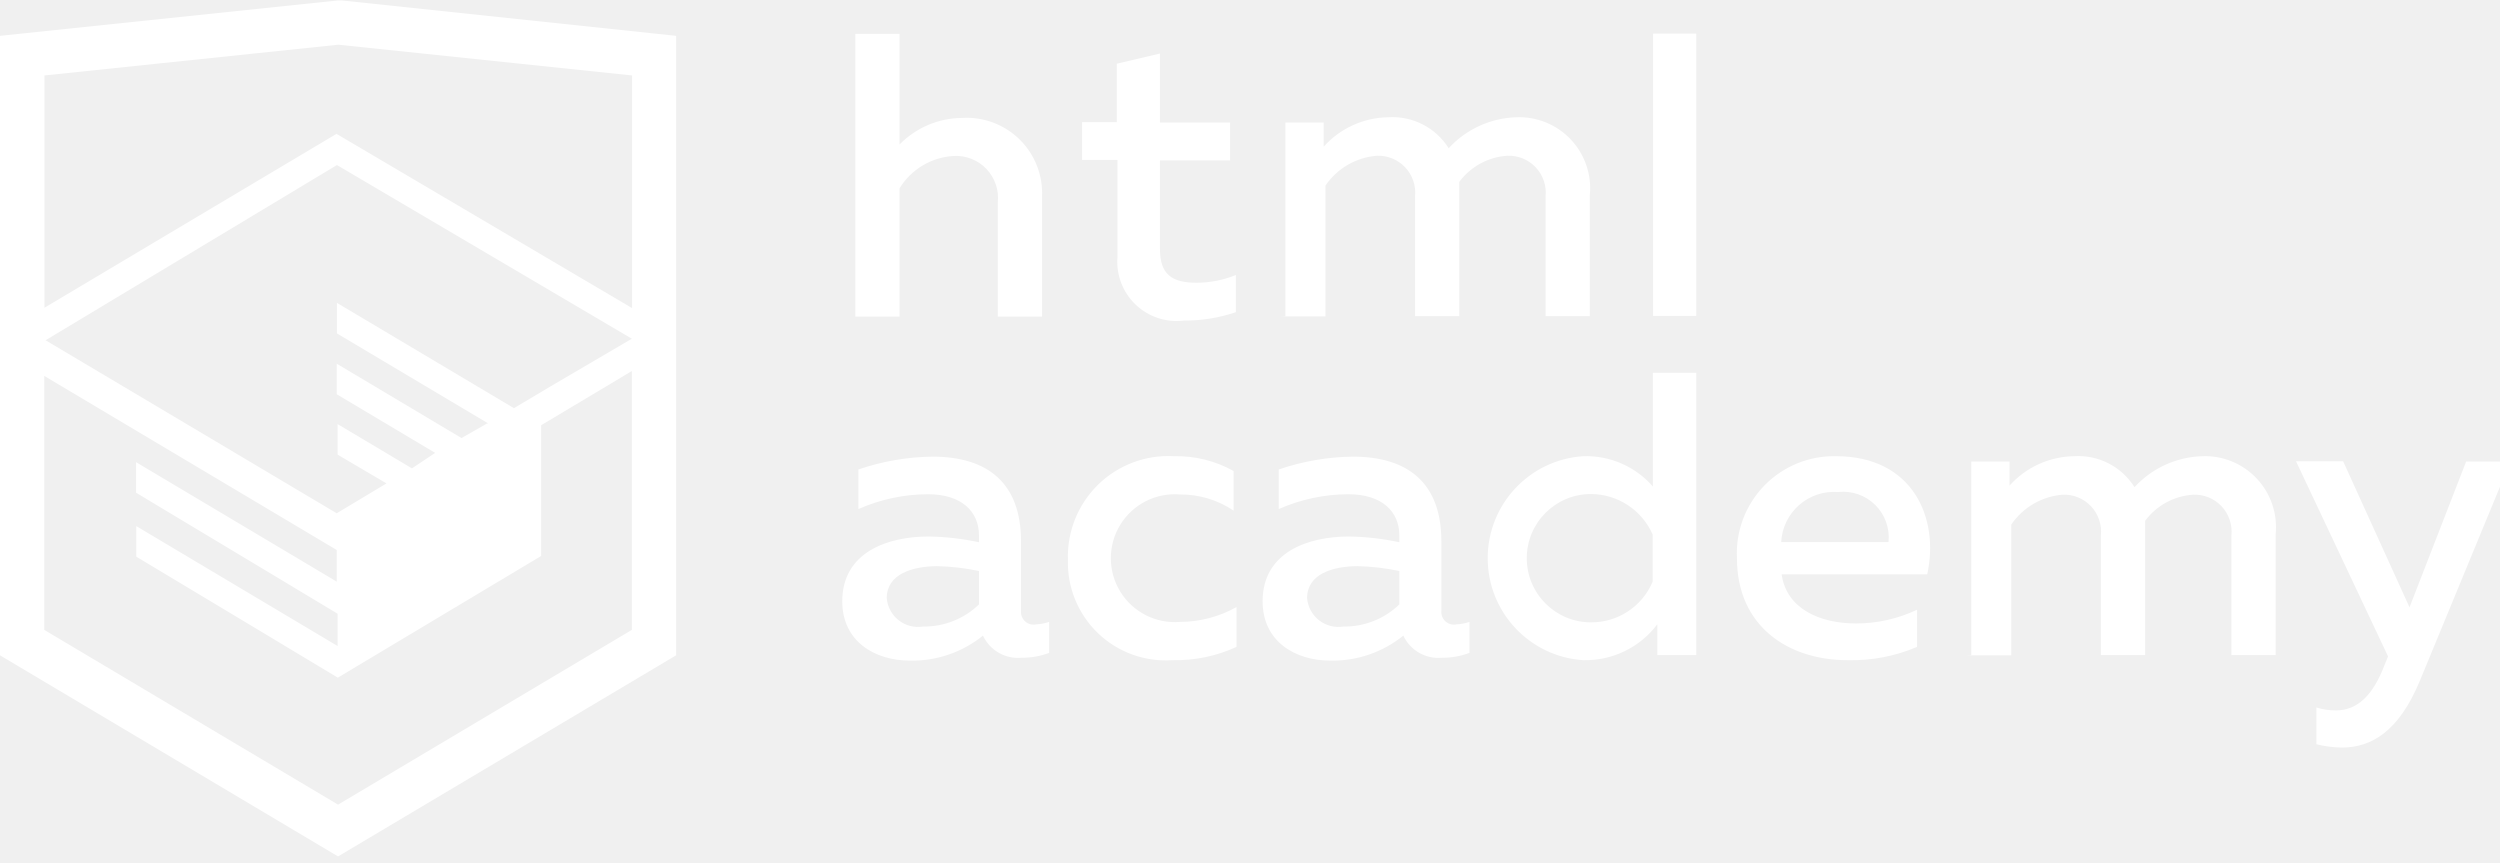
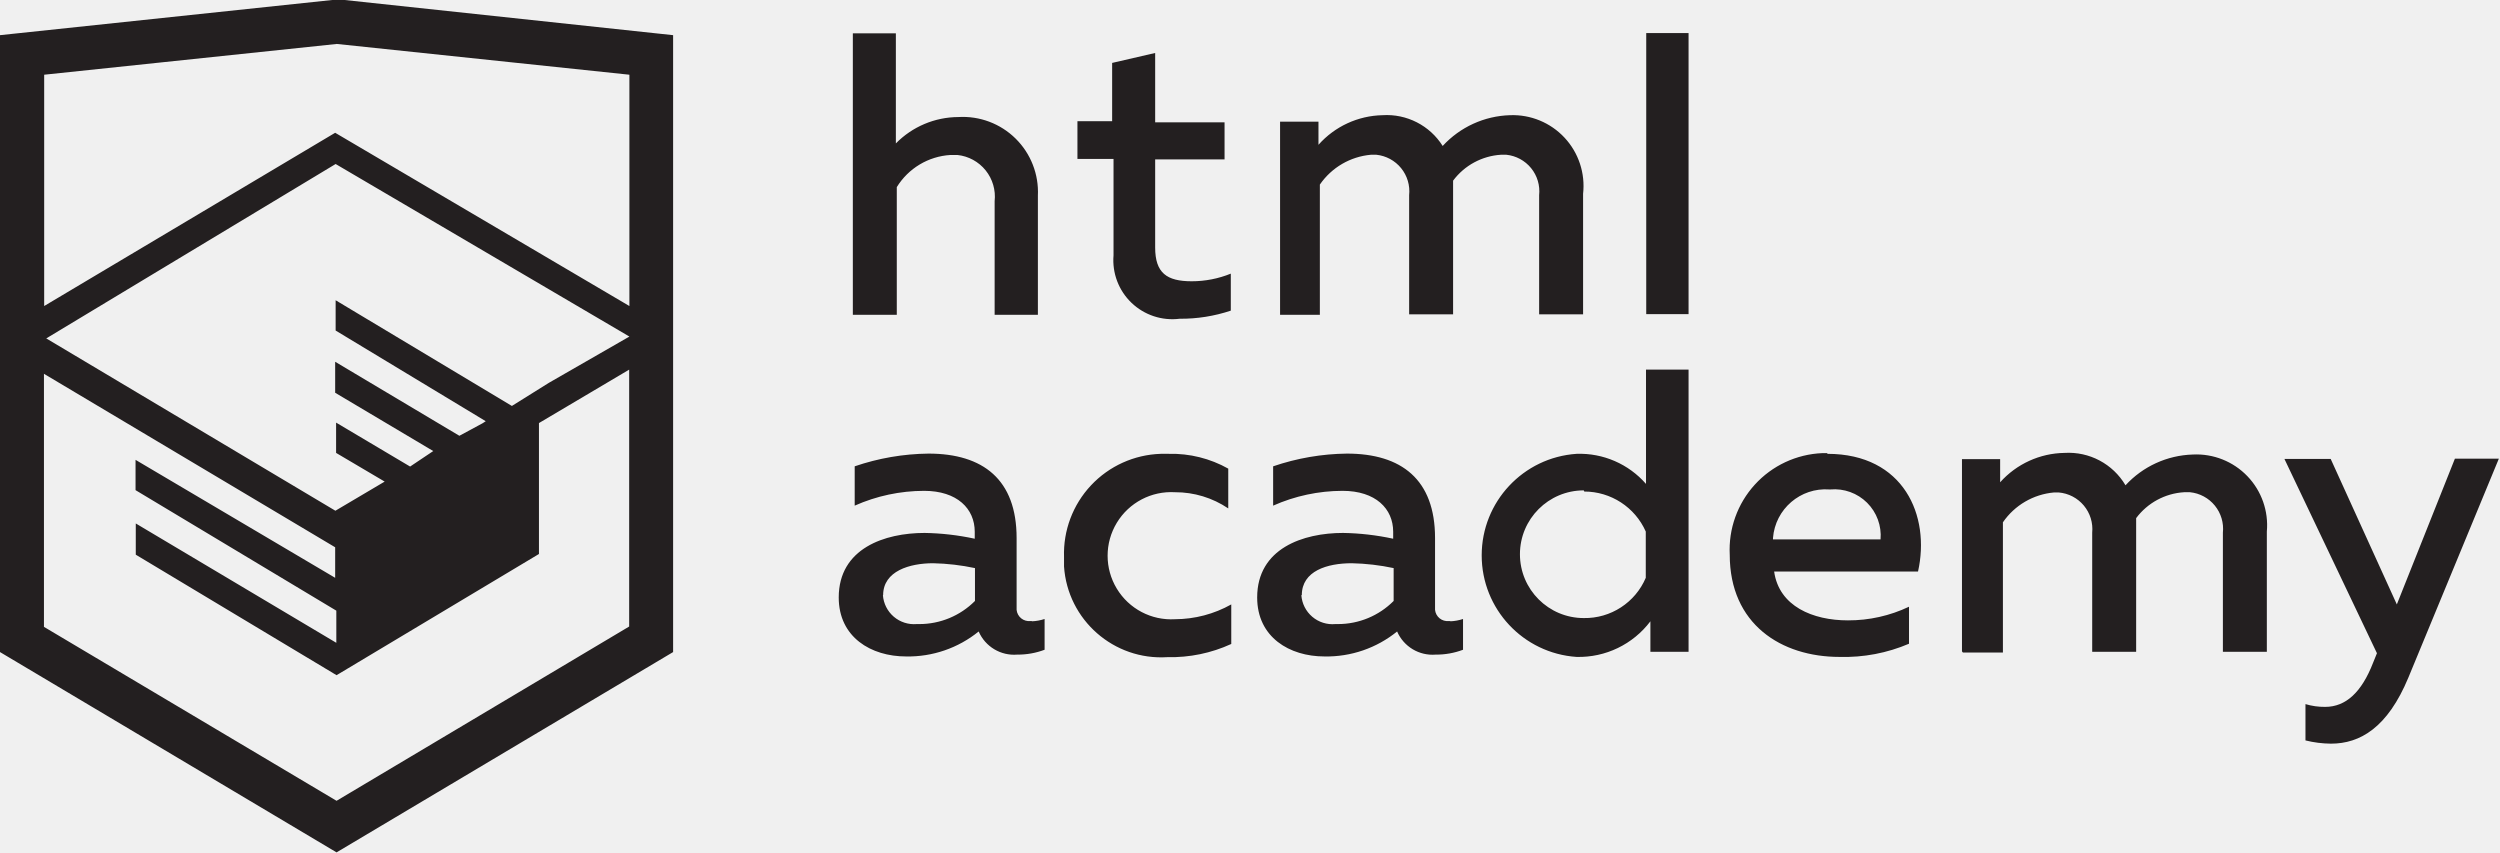
- <svg xmlns="http://www.w3.org/2000/svg" data-name="Layer 1" viewBox="0 0 113 39">
-   <path fill="#fff" d="M46.84 28.22a2.07 2.07 0 0 0 .58-.11v1.4a3.41 3.41 0 0 1-1.24.22 1.75 1.75 0 0 1-1.75-1 5.08 5.08 0 0 1-3.3 1.13c-1.59 0-3.06-.87-3.06-2.68 0-2.24 2.08-2.93 3.9-2.93a11.63 11.63 0 0 1 2.28.26v-.31c0-1.09-.8-1.86-2.3-1.86a7.79 7.79 0 0 0-3.15.67v-1.79a10.72 10.72 0 0 1 3.35-.58c2.48 0 4 1.18 4 3.83v3.14a.57.57 0 0 0 .69.61zm-6.76-1.19a1.42 1.42 0 0 0 1.64 1.29 3.56 3.56 0 0 0 2.53-1v-1.51a10.21 10.21 0 0 0-1.9-.22c-1.1.01-2.27.35-2.27 1.45zM53.06 20.62a5.29 5.29 0 0 1 2.7.67v1.79a4.28 4.28 0 0 0-2.42-.73 2.89 2.89 0 1 0 0 5.76 5.26 5.26 0 0 0 2.55-.67v1.8a6.58 6.58 0 0 1-2.9.6 4.42 4.42 0 0 1-4.72-4.54 4.54 4.54 0 0 1 4.79-4.68zM65.84 28.22a2.07 2.07 0 0 0 .58-.11v1.4a3.41 3.41 0 0 1-1.24.22 1.75 1.75 0 0 1-1.75-1 5.08 5.08 0 0 1-3.3 1.13c-1.59 0-3.06-.87-3.06-2.68 0-2.24 2.08-2.93 3.9-2.93a11.63 11.63 0 0 1 2.28.26v-.31c0-1.09-.8-1.86-2.3-1.86a7.79 7.79 0 0 0-3.15.67v-1.79a10.72 10.72 0 0 1 3.35-.58c2.48 0 4 1.18 4 3.83v3.14a.57.57 0 0 0 .69.61zm-6.76-1.19a1.42 1.42 0 0 0 1.64 1.29 3.56 3.56 0 0 0 2.53-1v-1.51a10.21 10.21 0 0 0-1.9-.22c-1.11.01-2.27.35-2.27 1.45zM76.67 16.85v12.76h-1.76v-1.39a4.07 4.07 0 0 1-3.35 1.62 4.62 4.62 0 0 1 0-9.22 4 4 0 0 1 3.15 1.37v-5.14h2zm-4.76 5.48a2.9 2.9 0 0 0 0 5.8 3 3 0 0 0 2.79-1.84v-2.13a3.06 3.06 0 0 0-2.79-1.83zM82.99 20.62c3.48 0 4.68 2.81 4.12 5.34h-6.58c.22 1.57 1.75 2.22 3.35 2.22a6.41 6.41 0 0 0 2.77-.62v1.68a7.5 7.5 0 0 1-3.14.6c-2.68 0-5-1.53-5-4.61a4.39 4.39 0 0 1 4.48-4.61zm.09 1.62a2.39 2.39 0 0 0-2.57 2.26h4.85a2.06 2.06 0 0 0-2.28-2.26zM89.1 29.61v-8.75h1.73v1.09a4 4 0 0 1 2.92-1.33 3 3 0 0 1 2.73 1.4 4.33 4.33 0 0 1 3.06-1.4 3.21 3.21 0 0 1 3.32 3.52v5.47h-2V24.2a1.67 1.67 0 0 0-1.73-1.84 2.94 2.94 0 0 0-2.17 1.18V29.61h-2V24.2a1.67 1.67 0 0 0-1.73-1.84 3.11 3.11 0 0 0-2.32 1.35v5.91h-2zM111.47 20.86h2l-4.1 9.93c-.95 2.28-2.19 3-3.52 3a5 5 0 0 1-1.15-.15v-1.66a3 3 0 0 0 .89.13c.95 0 1.66-.67 2.17-2l.18-.44-4.16-8.82h2.13l3 6.6zM40.66 1.53v5a4 4 0 0 1 2.83-1.2A3.41 3.41 0 0 1 47.1 8.9v5.41h-2V9.15a1.9 1.9 0 0 0-2-2.1 3.08 3.08 0 0 0-2.44 1.46v5.8h-2V1.53h2zM52.43 2.42v3.12h3.17v1.71h-3.17v4c0 1.15.53 1.53 1.66 1.53a4.71 4.71 0 0 0 1.77-.35v1.68a7.14 7.14 0 0 1-2.35.38 2.68 2.68 0 0 1-3-2.88V7.23h-1.6V5.52h1.57V2.88zM58.1 14.29V5.54h1.73v1.09a4 4 0 0 1 2.92-1.33 3 3 0 0 1 2.73 1.4 4.33 4.33 0 0 1 3.06-1.4 3.21 3.21 0 0 1 3.32 3.52v5.47h-2V8.88a1.67 1.67 0 0 0-1.73-1.84 2.94 2.94 0 0 0-2.17 1.18V14.29h-2V8.88a1.67 1.67 0 0 0-1.73-1.84 3.11 3.11 0 0 0-2.32 1.35v5.91h-2zM74.72 1.52h1.95v12.76h-1.95zM15.44.02h-.16L0 1.62v28l15.28 9.09 15.28-9.09v-28zm13.12 28.45l-13.28 7.9L2 28.47V16.99l13.22 7.87v1.43l-9.07-5.4v1.38l9.11 5.47v1.46l-9.1-5.42v1.38l9.11 5.47 9.19-5.5V19.22l4.1-2.45v11.67zm0-13.16l-3.65 2.14-1.68 1-8-4.76v1.38l6.84 4.07h-.06l-.15.09-1 .57-5.64-3.36v1.38l4.45 2.65-1.05.7-3.36-2v1.38l2.21 1.3-2.25 1.35-13.16-7.82 13.17-7.92zm0-1.39L15.21 6.05l-13.2 7.86V3.41l13.28-1.39 13.28 1.39v10.51z" />
+ <svg xmlns="http://www.w3.org/2000/svg" id="Layer_1" data-name="Layer 1" viewBox="0 0 108.08 36.85">
+   <path d="M44.61,26.88a2,2,0,0,0,.55-0.1v1.33a3.25,3.25,0,0,1-1.18.21,1.67,1.67,0,0,1-1.67-1,4.84,4.84,0,0,1-3.14,1.08c-1.51,0-2.91-.83-2.91-2.55,0-2.13,2-2.79,3.71-2.79a11.08,11.08,0,0,1,2.17.25v-0.3c0-1-.76-1.77-2.19-1.77a7.42,7.42,0,0,0-3,.64v-1.7a10.21,10.21,0,0,1,3.19-.55c2.36,0,3.81,1.12,3.81,3.65v3a0.54,0.54,0,0,0,.49.59h0.17Zm-6.44-1.13A1.35,1.35,0,0,0,39.63,27h0.11a3.39,3.39,0,0,0,2.41-1V24.58a9.72,9.72,0,0,0-1.81-.21c-1,0-2.16.33-2.16,1.38h0Zm12.36-6.11a5,5,0,0,1,2.57.64V22a4.08,4.08,0,0,0-2.3-.7,2.75,2.75,0,1,0,0,5.49,5,5,0,0,0,2.43-.64v1.71a6.27,6.27,0,0,1-2.76.57A4.21,4.21,0,0,1,46,24.51q0-.21,0-0.41a4.32,4.32,0,0,1,4.18-4.46h0.38Zm12.17,7.24a2,2,0,0,0,.55-0.1v1.33a3.25,3.25,0,0,1-1.18.21,1.67,1.67,0,0,1-1.67-1,4.84,4.84,0,0,1-3.14,1.08c-1.51,0-2.91-.83-2.91-2.55,0-2.13,2-2.79,3.71-2.79a11.08,11.08,0,0,1,2.17.25v-0.3c0-1-.76-1.77-2.19-1.77a7.42,7.42,0,0,0-3,.64v-1.7a10.21,10.21,0,0,1,3.19-.55c2.36,0,3.81,1.12,3.81,3.65v3a0.54,0.54,0,0,0,.49.59h0.17Zm-6.44-1.13A1.35,1.35,0,0,0,57.73,27h0.11a3.39,3.39,0,0,0,2.41-1V24.58a9.72,9.72,0,0,0-1.81-.21c-1.06,0-2.16.33-2.16,1.38h0ZM73,16V28.2H71.35V26.88a3.88,3.88,0,0,1-3.19,1.54,4.4,4.4,0,0,1,0-8.78,3.81,3.81,0,0,1,3,1.3V16H73Zm-4.53,5.22a2.76,2.76,0,1,0,0,5.52A2.86,2.86,0,0,0,71.15,25V23A2.91,2.91,0,0,0,68.49,21.27ZM79,19.64c3.31,0,4.46,2.68,3.92,5.09H76.7c0.21,1.5,1.67,2.11,3.19,2.11a6.11,6.11,0,0,0,2.64-.59v1.6a7.14,7.14,0,0,1-3,.57C77,28.42,74.78,27,74.78,24a4.18,4.18,0,0,1,4-4.39H79Zm0.09,1.54a2.28,2.28,0,0,0-2.44,2.1v0.06H81.3A2,2,0,0,0,79.13,21.18Zm5.73,7V19.87h1.65v1a3.81,3.81,0,0,1,2.78-1.27A2.86,2.86,0,0,1,91.89,21a4.12,4.12,0,0,1,2.91-1.33A3.06,3.06,0,0,1,98,23V28.2h-1.9V23.05a1.59,1.59,0,0,0-1.42-1.75H94.42a2.8,2.8,0,0,0-2.07,1.12V28.2h-1.9V23.05A1.59,1.59,0,0,0,89,21.31H88.8a3,3,0,0,0-2.21,1.29v5.63H84.86Zm21.31-8.33h1.9l-3.91,9.46c-0.9,2.17-2.09,2.86-3.35,2.86a4.76,4.76,0,0,1-1.1-.14V30.46a2.86,2.86,0,0,0,.85.12c0.9,0,1.58-.64,2.07-1.9l0.17-.42-4-8.4h2l2.86,6.29ZM38.73,1.46V6.22a3.81,3.81,0,0,1,2.7-1.14,3.25,3.25,0,0,1,3.44,3.4v5.15H43V8.72a1.81,1.81,0,0,0-1.61-2h-0.3a2.93,2.93,0,0,0-2.32,1.39v5.52h-1.9V1.46h1.9ZM49.94,2.31v3h3V6.91h-3v3.81c0,1.1.5,1.46,1.58,1.46a4.49,4.49,0,0,0,1.69-.33v1.6A6.8,6.8,0,0,1,51,13.8a2.55,2.55,0,0,1-2.86-2.74V6.89H46.58V5.26h1.5V2.74Zm5.4,11.31V5.28H57v1A3.81,3.81,0,0,1,59.77,5a2.86,2.86,0,0,1,2.6,1.33A4.12,4.12,0,0,1,65.28,5,3.06,3.06,0,0,1,68.44,8.4v5.21h-1.9V8.46a1.59,1.59,0,0,0-1.42-1.75H64.89a2.8,2.8,0,0,0-2.07,1.12v5.78h-1.9V8.46A1.59,1.59,0,0,0,59.5,6.71H59.27A3,3,0,0,0,57.06,8v5.63H55.34ZM71.17,1.45H73V13.6H71.17V1.45ZM14.71,0H14.55L0,1.54V28.21l14.55,8.66,14.55-8.66V1.54Zm12.5,27.1L14.55,34.64,1.9,27.12V16.18l12.59,7.5V25L5.86,19.9v1.31l8.68,5.21v1.39L5.87,22.65V24l8.68,5.21,8.75-5.24V18.31L27.2,16V27.12Zm0-12.53-3.48,2-1.6,1L14.51,13v1.31L21,18.23H21l-0.14.09-1,.54-5.37-3.2V17l4.24,2.52-1,.67-3.2-1.9v1.31l2.1,1.24L14.5,22.1,2,14.65,14.51,7.11Zm0-1.32L14.49,5.76,1.91,13.25v-10L14.56,1.92,27.21,3.25v10h0Z" transform="translate(0 -0.02)" fill="#231f20" />
</svg>
